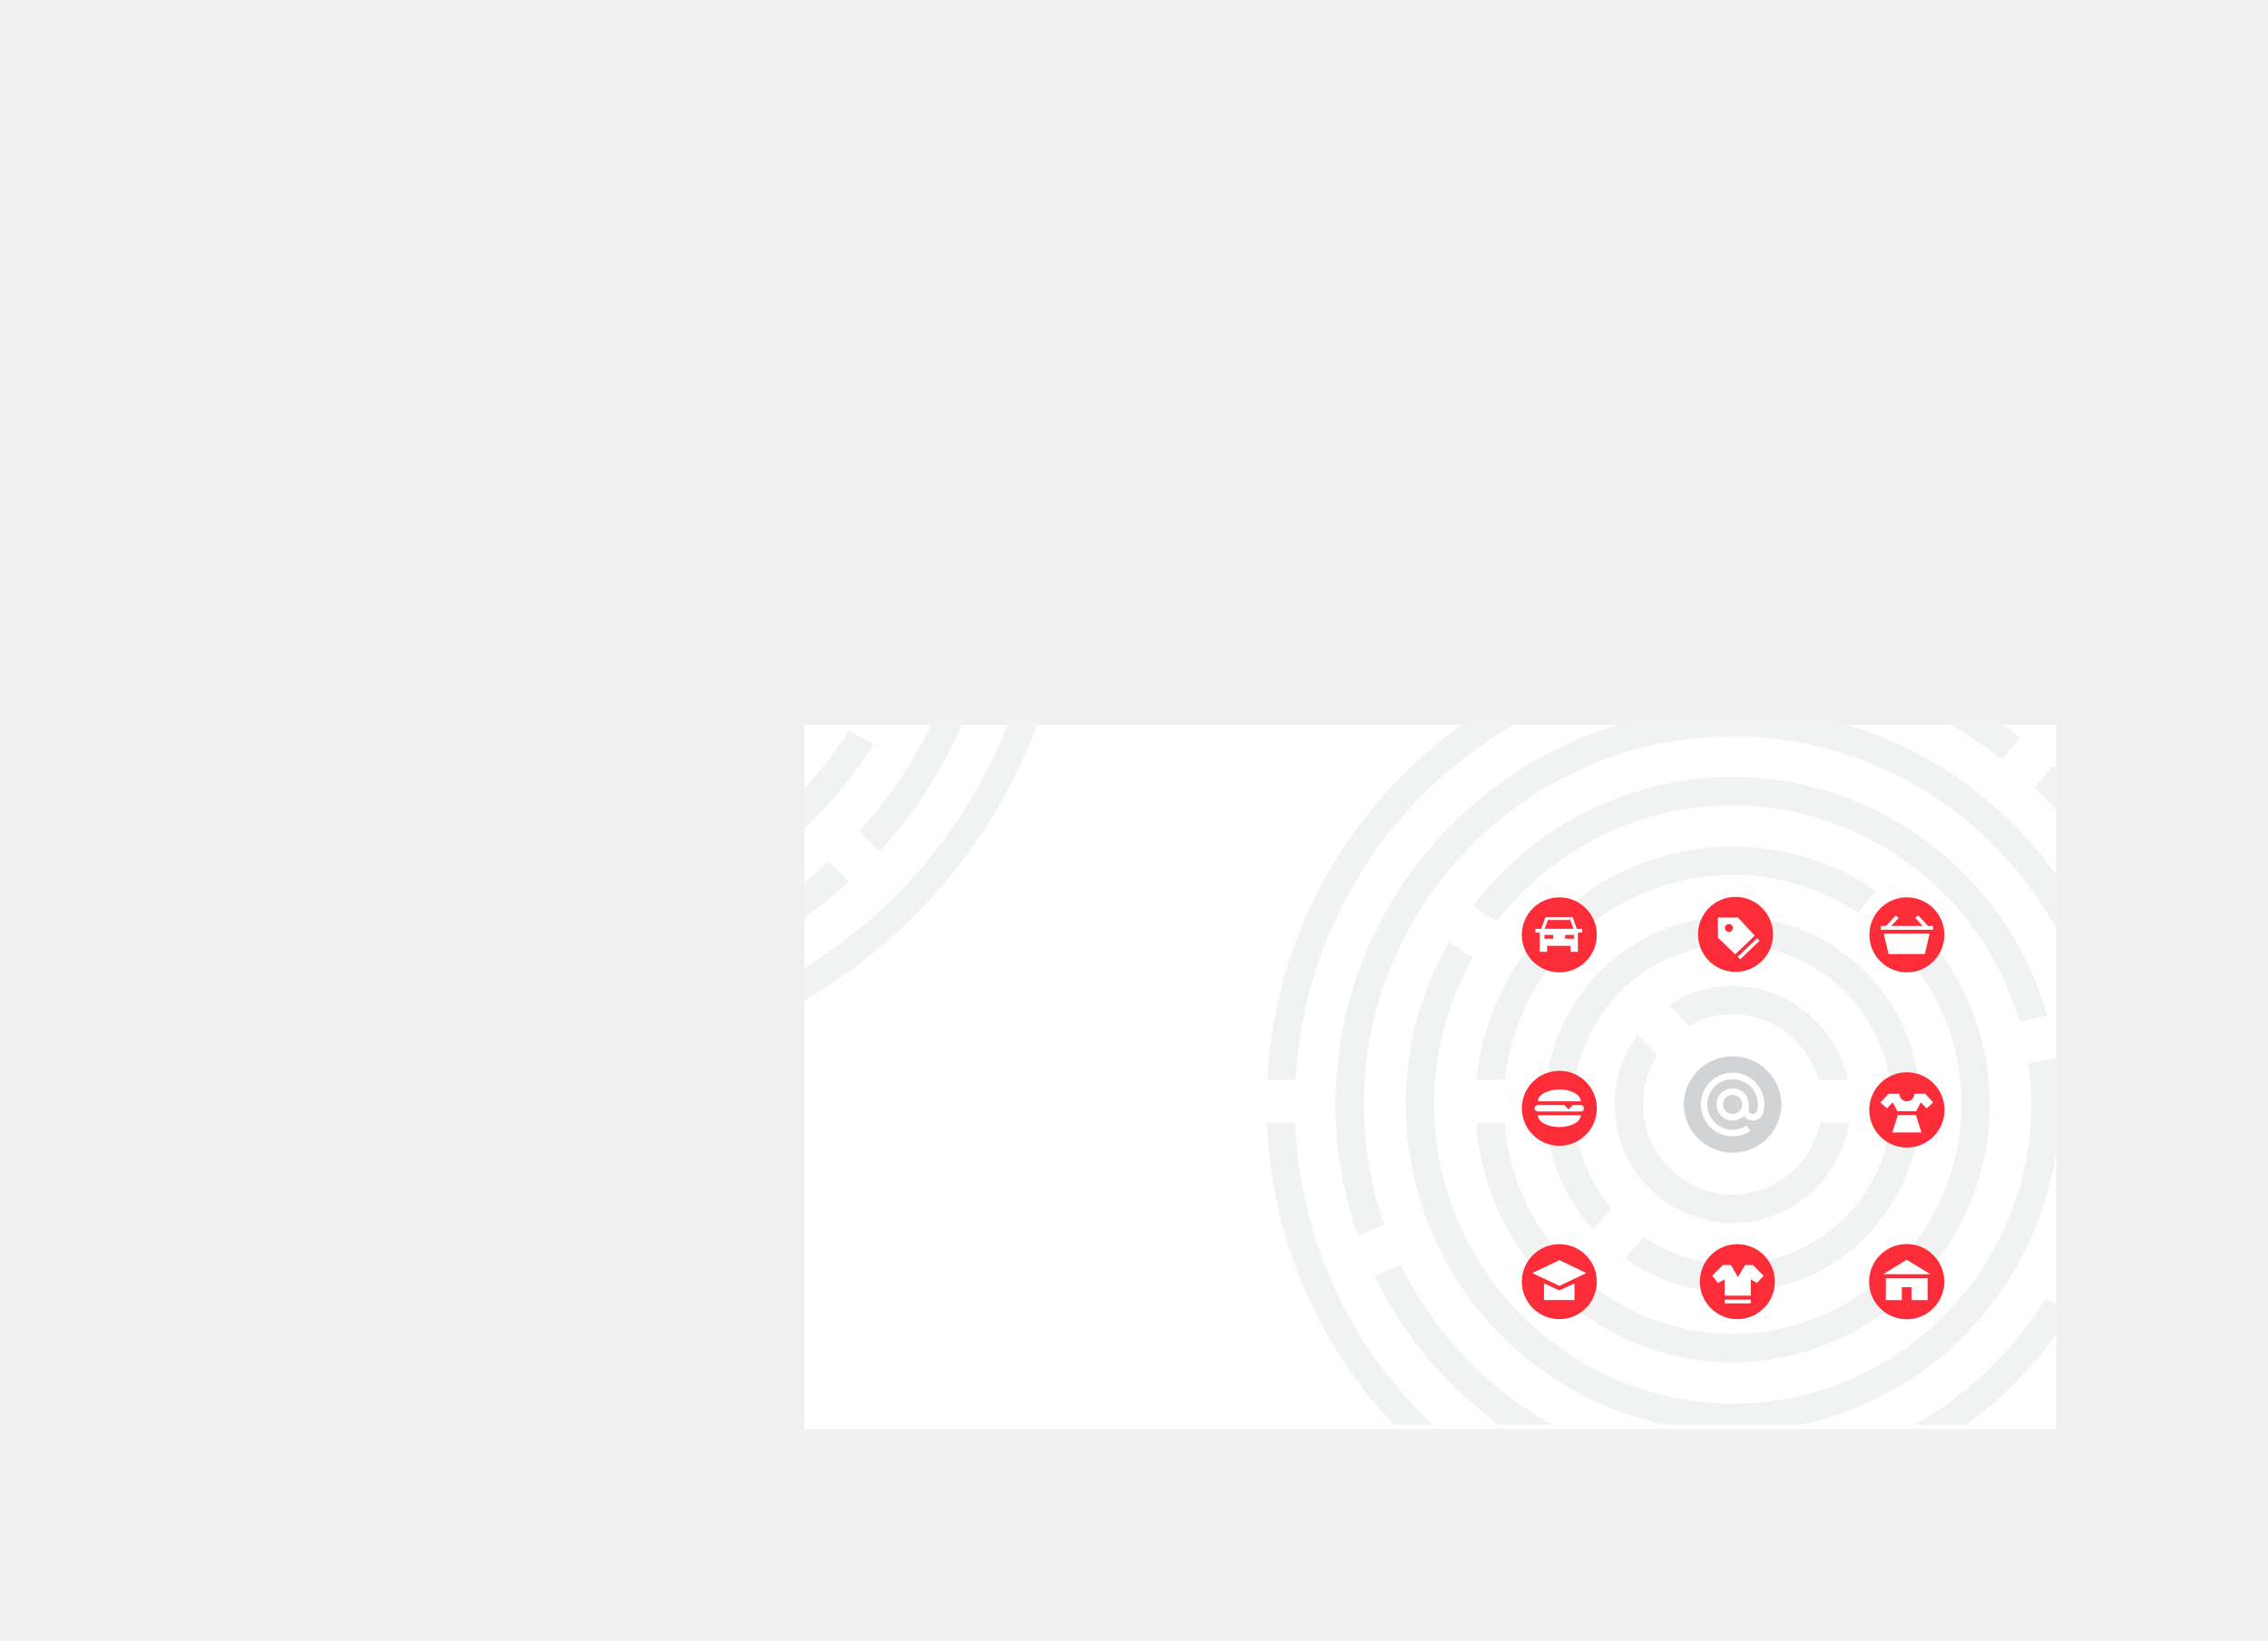
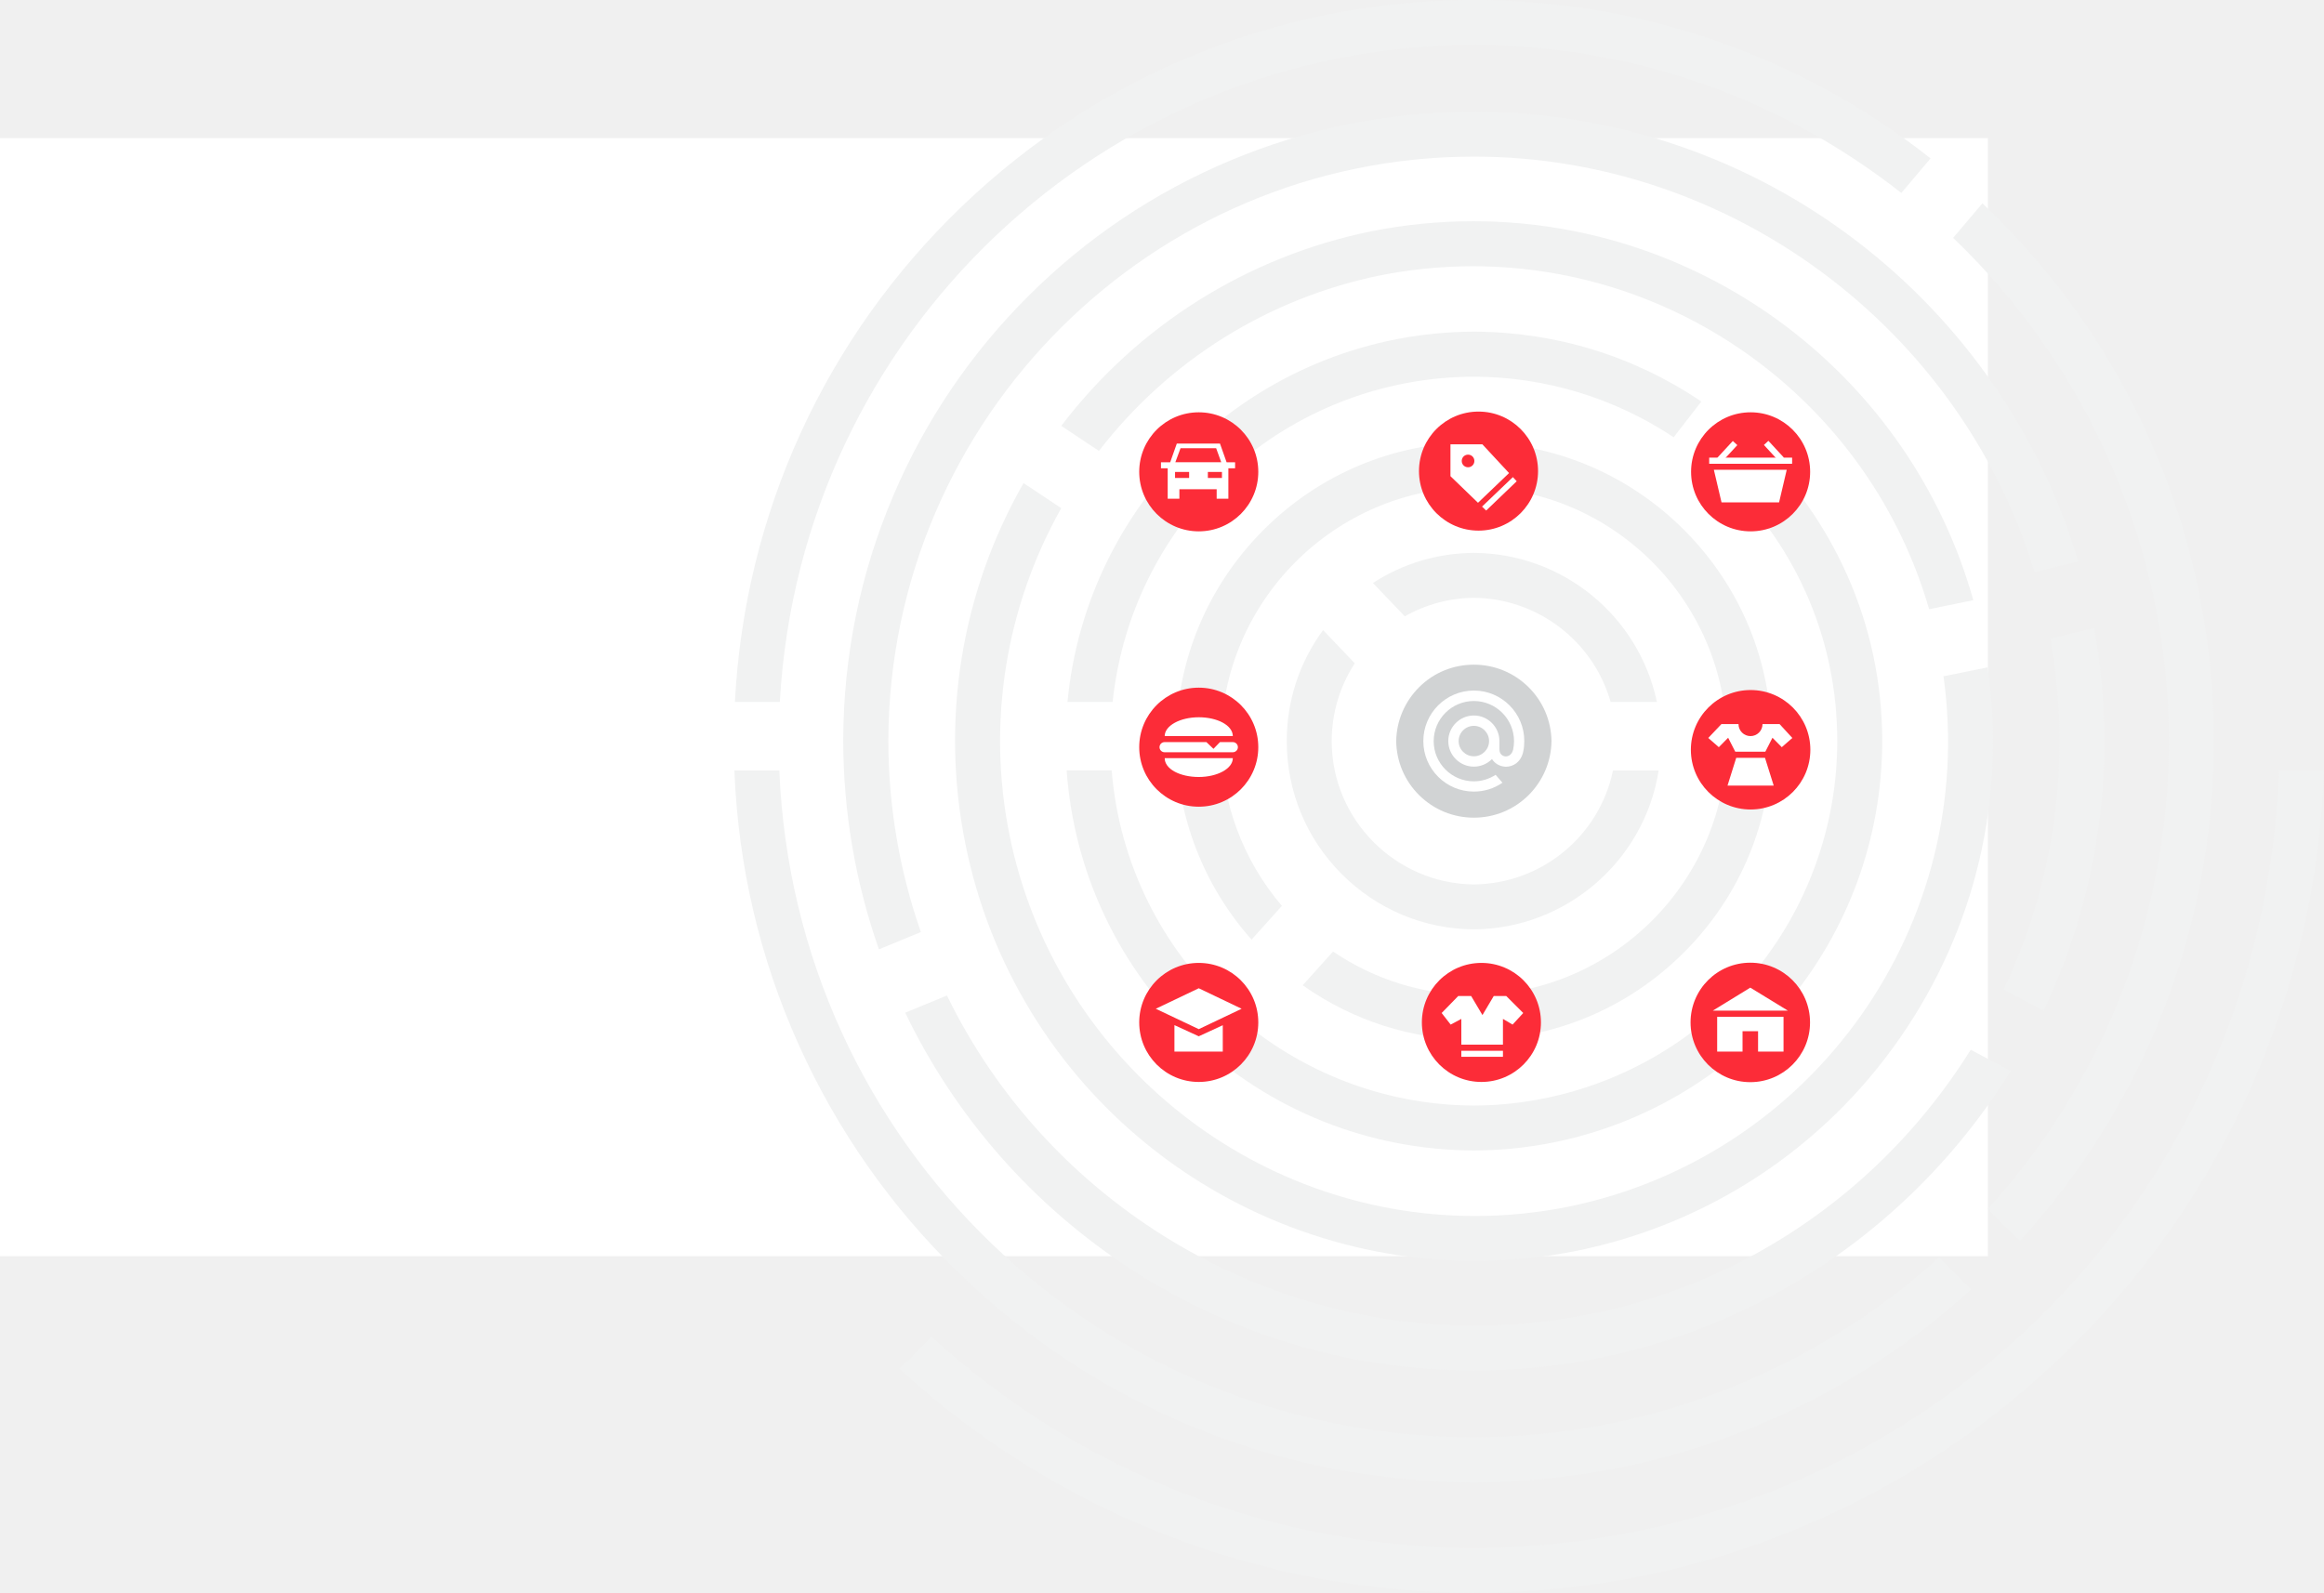
- <svg xmlns="http://www.w3.org/2000/svg" xmlns:xlink="http://www.w3.org/1999/xlink" width="3478.2" height="2516.7">
-   <style>.st0{fill:#fff}.st1,.st3{clip-path:url(#SVGID_2_);fill:#f1f2f2}.st3{fill:#fff}.st5{fill:#fc2c38}.st6{fill-rule:evenodd;clip-rule:evenodd;fill:#fff}</style>
-   <path class="st0" d="M3153.582 2191.513h-1920v-1080h1920z" />
-   <defs>
-     <path id="SVGID_1_" transform="rotate(-180 2193.59 1645.507)" d="M1233.6 1105.5h1920v1080h-1920z" />
-   </defs>
-   <clipPath id="SVGID_2_">
-     <use xlink:href="#SVGID_1_" overflow="visible" />
-   </clipPath>
-   <path class="st1" d="M2657.1 2089.5c-101.4-.3-197.7-38.9-271.1-108.7-71.9-68.3-115.2-159.9-122.2-258.5h43.5c14.5 181.3 167.3 323.1 349.8 323.8 81.1-.3 159.9-28.8 222.5-80.4l30.9 30.9c-70.8 59.6-160.6 92.6-253.4 92.9z" />
-   <path class="st1" d="M2082.5 1895.1c-22.8-64.9-34.4-132.9-34.5-202.2.3-82 16.6-161.5 48.5-236.4 30.8-72.3 74.8-137.2 130.7-192.9 55.9-55.7 121-99.4 193.4-130 74.9-31.6 154.5-47.6 236.6-47.6h1.1c67.8.1 134.4 11.3 197.8 33.2 61.4 21.2 118.8 52 170.6 91.6 51.3 39.2 95.8 85.9 132.4 139 36.1 52.4 63.6 109.8 81.8 170.5l-42.3 10.3c-71.9-236.1-293.4-400.9-540.3-401.3h-1c-310.7 0-564.5 252.8-565.7 563.6 0 63.5 10.6 125.9 31.4 185.5l-40.5 16.7zM3168.8 1933.9c35.5-75.1 53.7-155.4 54-239 0-33.4-3-67-8.9-99.9l42.3-10.3c6.6 36.3 10 73.4 10 110.3-.3 90.8-20.2 178.1-58.9 259.4l-38.5-20.5zM2656.1 2301.9c-117.7-.2-231.8-34-330.1-97.8-94.2-61.2-169.6-146.8-218.1-247.8l40.3-16.6c94.2 193.5 293.1 318.5 507.9 318.9h1c196.4 0 375.5-99.5 479.9-266.5l38.6 20.5c-53.2 86-127.4 158.1-215.1 208.5-91.9 52.9-196.8 80.9-303.4 80.9 0-.1-1-.1-1-.1z" />
-   <path class="st1" d="M2657.1 2409.9c-186.9-.3-363.7-72.2-497.7-202.5-65.2-63.4-117.1-137.4-154.3-220-37.7-83.7-58.6-172.9-62.2-265.1h43.4c15 361 308.7 643.6 670.7 644.2 166.5-.3 325.9-62 449.5-173.8l30.9 30.9c-131.6 119.9-302 186-480.3 186.3z" />
-   <path d="M2657.1 1767.9c-19.9 0-38.6-7.7-52.7-21.6-14.1-13.9-22-32.5-22.3-52.3.3-19.8 8.3-38.4 22.3-52.3 14.1-14 32.8-21.6 52.7-21.6 19.9 0 38.6 7.7 52.7 21.6 14.1 13.9 22 32.5 22.3 52.3-.3 19.8-8.3 38.4-22.3 52.3-14.1 13.9-32.8 21.6-52.7 21.6z" clip-path="url(#SVGID_2_)" fill="#d1d3d4" />
-   <path class="st1" d="M2657.1 1982.6c-59.7-.3-116.8-18.5-165.3-52.8l29.3-32.6c40.3 27.3 87.2 41.8 136 42.1 134.7-.7 244.2-110.7 244.2-245.3 0-134.6-109.5-244.6-244.1-245.3-134.7.7-244.2 110.7-244.2 245.3 0 58.4 20.8 114.7 58.7 159.1l-29.3 32.6c-47-52.9-72.9-120.7-72.9-191.7 0-76.9 29.9-149.3 84.2-203.8 54.3-54.5 126.5-84.6 203.4-84.9 76.8.3 149.1 30.5 203.3 84.9 54.3 54.5 84.2 126.8 84.2 203.8 0 76.9-29.9 149.3-84.2 203.7-54.2 54.4-126.4 84.6-203.3 84.9zM1943.4 1656.1c9.5-182.1 87.2-351.9 219.2-478.6 133.6-128.3 309.3-199.1 494.5-199.4 82.3.1 163.1 14.1 239.9 41.6 72.7 26 140.4 63.5 201.2 111.4l-28.2 33.4c-119-93.3-261.7-142.7-412.9-143-357 .6-650.5 279-670.3 634.7h-43.4zM3153.5 2145.9c112.8-124.1 174.9-284.4 174.9-451.9 0-182.7-75.9-359.6-208.4-486.2l28.3-33.4c69.2 65.6 123.8 142.8 162.3 229.6 40.6 91.5 61.2 189.1 61.2 290 0 179.4-66.5 350.6-187.4 482.9l-30.9-31z" />
-   <path class="st1" d="M2926.6 1918.9c52.6-63.1 81.5-142.9 81.5-225 0-95.8-37.8-185.1-106.4-252l26.8-34.6c37.7 35.9 67.6 78.1 88.8 125.5 22.7 50.8 34.2 105 34.2 161.1 0 93.9-33.3 184.5-94 255.9l-30.9-30.9zM2264.6 1656.1c9.2-96.4 53.3-185.7 124.6-252 73-67.8 168.2-105.4 267.9-105.7 78.8.2 154.7 23.5 219.7 67.5l-26.7 34.5c-57.4-38.1-124-58.3-193-58.5-180.6.6-329.8 135.4-348.9 314.2h-43.6z" />
-   <path class="st1" d="M2657.7 2196.1c-114.2 0-226.3-39.8-315.7-112.1-44.5-36-82.1-78.8-111.9-127.3-30.8-50.2-52.5-105.2-64.2-163.5-24.1-119.4-4.2-242.9 56.2-348.5l36.4 24.2c-54 95.9-71.8 207.9-50 315.7 43.1 213.3 232.2 368.1 449.7 368.1 30 0 60.2-3 89.8-8.9 237.5-48.6 395.9-273.2 362.6-512.5l42.6-8.6c18.2 126-11.7 252.8-84.5 357.8-74 106.7-184.9 179.8-312.1 205.8-32.6 6.5-65.9 9.8-98.9 9.8.1 0 .1 0 0 0zM3096.8 1566.5c-56.4-195.3-237-331.3-440.7-331.3-30 0-60.2 3-89.8 8.9-107.9 22.1-204 82.2-271.3 169.5l-36.4-24.2c73.7-96.8 179.7-163.5 299.1-187.9 32.6-6.5 65.8-9.8 98.8-9.8 224.5 0 422.3 150.3 483 366.1l-42.7 8.7z" />
-   <path class="st1" d="M2657.1 1875.8c-48.3-.3-93.7-19.4-127.8-53.6-34.1-34.3-52.9-79.8-52.9-128.2 0-39 12.1-76 35.1-107.3l30.6 32.1c-14.6 22.4-22.3 48.4-22.3 75.2 0 75.6 61.6 137.7 137.3 138.4 65.4-.6 121.2-46.7 134.4-110.1h44.1c-13.7 87.3-89.4 152.9-178.5 153.5zM2789.2 1656.1c-16.7-58.8-70.5-100-132-100.6-23.5.2-46.5 6.4-66.8 17.9l-30.8-32.2c29.1-18.9 62.7-28.9 97.6-29.1 85.7.6 159.1 60.8 176.7 144h-44.7zM2657.1 2516.7c-206.2-.3-403-77.1-554.8-216.4l30.9-31c143.7 131.3 329.6 203.7 523.9 204 421.9-.7 762.6-330.1 777.6-751h43.4c-3.6 106.7-27.4 209.8-70.6 306.7-42.5 95.3-102.2 180.7-177.2 253.9-75.1 73.3-162.1 130.8-258.5 170.9-99.7 41.6-205.6 62.7-314.7 62.9z" />
-   <path class="st3" d="M2657.1 1737.8c-24.2 0-43.8-19.7-43.8-43.8 0-24.2 19.7-43.8 43.8-43.8h.2c24.1.1 43.7 19.7 43.7 43.8 0 3.4-.3 6.2-.9 8.9v.1l-.4 1.6c-.9 2.9-2.5 5.2-4.6 6.8-2 1.5-4.4 2.3-6.9 2.3h-.9c-2.8-.2-5.4-1.5-7.3-3.5 2 2.1 4.7 3.2 7.3 3.5h.9c4.3 0 9.9-2.7 11.8-10.2.7-3.2 1.1-6.4 1.1-9.5 0-24.1-19.6-43.8-43.8-43.8s-43.8 19.6-43.8 43.8 19.5 43.7 43.6 43.8c7-.1 13.8-1.7 20-4.9l.1.1c-6.2 3.1-13 4.8-20.1 4.8zm0-24.1c-10.9 0-19.7-8.8-19.7-19.7 0-10.9 8.8-19.7 19.7-19.7s19.7 8.8 19.7 19.7v8c0 2.3.5 4.3 1.4 6l-2.8-4.4-4.4 4.4c-3.6 3.6-8.6 5.7-13.9 5.7zm0-39.4c-10.8 0-19.6 8.8-19.6 19.6s8.8 19.6 19.6 19.6 19.6-8.8 19.6-19.6c.1-10.8-8.8-19.6-19.6-19.6z" />
-   <path class="st3" d="M2657.3 1645.1h-.2c-26.9 0-48.8 21.9-48.8 48.8s21.9 48.8 48.8 48.8c9.9 0 19.4-2.9 27.5-8.5l.1-.1-6.6-7.6-.1.1c-6.3 4-13.5 6.2-20.9 6.2-21.4 0-38.8-17.4-38.8-38.8s17.4-38.8 38.8-38.8 38.8 17.4 38.8 38.8c0 2.8-.3 5.6-.9 8.3-1.2 4.7-4.4 6.4-6.9 6.4h-.5c-2.7-.2-5.8-2.1-5.8-6.8v-8c0-13.6-11.1-24.7-24.7-24.7s-24.7 11.1-24.7 24.7 11.1 24.7 24.7 24.7c6.6 0 12.8-2.6 17.5-7.3 2.7 4.2 7.2 6.9 12.2 7.3.4 0 .9.1 1.3.1 3.6 0 7.1-1.2 9.9-3.3 2.9-2.2 5.1-5.4 6.3-9.3.2-.6.5-2.1.5-2.1v-.1c.7-3.1 1-6.2 1-10 .1-26.8-21.7-48.7-48.5-48.8zm-.2 63.5c-8.1 0-14.7-6.6-14.7-14.7s6.6-14.7 14.7-14.7 14.7 6.6 14.7 14.7-6.6 14.7-14.7 14.7z" />
-   <path class="st1" d="M821.6 1218.3c-101.4-.3-197.7-38.9-271.1-108.7-71.9-68.3-115.2-159.9-122.2-258.5h43.5c14.5 181.3 167.3 323.1 349.8 323.8 81.1-.3 159.9-28.8 222.5-80.4l30.9 30.9c-70.8 59.6-160.6 92.6-253.4 92.9z" />
-   <path class="st1" d="M246.9 1023.9C224.1 959 212.5 891 212.4 821.7c.3-82 16.6-161.5 48.5-236.4 30.8-72.3 74.8-137.2 130.7-192.9 55.9-55.7 121-99.4 193.4-130 74.9-31.6 154.5-47.6 236.6-47.6h1.1c67.8.1 134.4 11.3 197.8 33.2 61.4 21.2 118.8 52 170.6 91.6 51.3 39.2 95.8 85.9 132.4 139 36.1 52.4 63.6 109.8 81.8 170.5l-42.3 10.3c-71.9-236.1-293.4-400.9-540.3-401.3h-1C511 258.1 257.2 510.9 256 821.7c0 63.5 10.6 125.9 31.4 185.5l-40.5 16.7zM1333.2 1062.7c35.5-75.1 53.7-155.4 54-239 0-33.4-3-67-8.9-99.9l42.3-10.3c6.6 36.3 10 73.4 10 110.3-.3 90.8-20.2 178.1-58.9 259.4l-38.5-20.5zM820.5 1430.7c-117.7-.2-231.8-34-330.1-97.8-94.2-61.2-169.6-146.8-218.1-247.8l40.3-16.6c94.2 193.5 293.1 318.5 507.9 318.9h1c196.4 0 375.5-99.5 479.9-266.5l38.6 20.5c-53.2 86-127.4 158.1-215.1 208.5-91.9 52.9-196.8 80.9-303.4 80.9.1-.1-1-.1-1-.1z" />
-   <path class="st1" d="M821.6 1538.7c-186.9-.3-363.7-72.2-497.7-202.5-65.2-63.4-117.1-137.4-154.3-220-37.7-83.7-58.6-172.9-62.2-265.1h43.4c15 361 308.7 643.6 670.7 644.2 166.5-.3 325.9-62 449.5-173.8l30.9 30.9c-131.6 119.9-302 186-480.3 186.3z" />
-   <path d="M821.6 896.7c-19.9 0-38.6-7.7-52.7-21.6-14.1-13.9-22-32.5-22.3-52.3.3-19.8 8.3-38.4 22.3-52.3 14.1-14 32.8-21.6 52.7-21.6 19.9 0 38.6 7.7 52.7 21.6 14.1 13.9 22 32.5 22.3 52.3-.3 19.8-8.3 38.4-22.3 52.3-14.2 13.9-32.9 21.6-52.7 21.6z" clip-path="url(#SVGID_2_)" fill="#fc2c38" />
-   <path class="st1" d="M821.6 1111.4c-59.7-.3-116.8-18.5-165.3-52.8l29.3-32.6c40.3 27.3 87.2 41.8 136 42.1 134.7-.7 244.2-110.7 244.2-245.3 0-134.6-109.5-244.6-244.1-245.3-134.7.7-244.2 110.7-244.2 245.3 0 58.4 20.8 114.7 58.7 159.1l-29.3 32.6c-47-52.9-72.9-120.7-72.9-191.7 0-76.9 29.9-149.3 84.2-203.8 54.3-54.5 126.5-84.6 203.4-84.9 76.8.3 149.1 30.5 203.3 84.9 54.3 54.5 84.2 126.8 84.2 203.8 0 76.9-29.9 149.3-84.2 203.7-54.3 54.5-126.5 84.6-203.3 84.9zM107.8 784.9c9.5-182.2 87.2-352 219.2-478.7 133.6-128.3 309.3-199.1 494.5-199.4 82.3.1 163.1 14.1 239.9 41.6 72.7 26 140.4 63.5 201.2 111.4l-28.2 33.4c-119-93.3-261.7-142.7-412.9-143-357 .6-650.5 279-670.3 634.7h-43.4zM1318 1274.7c112.8-124.1 174.9-284.4 174.9-451.9 0-182.7-75.9-359.6-208.4-486.2l28.3-33.4c69.2 65.6 123.8 142.8 162.3 229.6 40.6 91.5 61.2 189.1 61.2 290 0 179.4-66.5 350.6-187.4 482.9l-30.9-31z" />
-   <path class="st1" d="M1091 1047.7c52.6-63.1 81.5-142.9 81.5-225 0-95.8-37.8-185.1-106.4-252l26.8-34.6c37.7 35.9 67.6 78.1 88.8 125.5 22.7 50.8 34.2 105 34.2 161.1 0 93.9-33.3 184.5-94 255.9l-30.9-30.9zM429 784.9c9.2-96.4 53.3-185.7 124.6-252 73-67.8 168.2-105.4 267.9-105.7 78.8.2 154.7 23.5 219.7 67.5l-26.7 34.5c-57.4-38.1-124-58.3-193-58.5-180.5.6-329.7 135.3-348.8 314.2H429z" />
-   <path class="st1" d="M822.2 1324.9c-114.2 0-226.3-39.8-315.7-112.1-44.5-36-82.1-78.8-111.9-127.3-30.8-50.2-52.5-105.2-64.2-163.5-24.1-119.4-4.2-242.9 56.2-348.5l36.4 24.2c-54 95.9-71.8 207.9-50 315.7 43.1 213.3 232.2 368.1 449.7 368.1 30 0 60.2-3 89.8-8.9 237.5-48.6 395.9-273.2 362.6-512.5l42.6-8.6c18.2 126-11.7 252.8-84.5 357.8-74 106.7-184.9 179.8-312.1 205.8-32.7 6.5-65.9 9.8-98.9 9.8zM1261.2 695.3C1204.8 500 1024.2 364 820.5 364c-30 0-60.2 3-89.8 8.9-107.9 22.1-204 82.2-271.3 169.5L423 518.2c73.7-96.8 179.7-163.5 299.1-187.9 32.6-6.5 65.8-9.8 98.8-9.8 224.5 0 422.3 150.3 483 366.1l-42.7 8.7z" />
-   <path class="st1" d="M821.6 1004.6c-48.3-.3-93.7-19.4-127.8-53.6-34.1-34.3-52.9-79.8-52.9-128.2 0-39 12.1-76 35.1-107.3l30.6 32.1C692 770 684.3 796 684.3 822.8c0 75.6 61.6 137.7 137.3 138.4 65.4-.6 121.2-46.7 134.4-110.1h44.1c-13.7 87.3-89.5 153-178.5 153.5zM953.6 784.9c-16.7-58.8-70.5-100-132-100.6-23.5.2-46.5 6.4-66.8 17.9L724 670c29.1-18.9 62.7-28.9 97.6-29.1 85.7.6 159.1 60.8 176.7 144h-44.7zM219.8 1382.5C78 1229.8 0 1031.3 0 822.7c0-207 77.1-404.5 217.1-556.8l31 31C116 441.1 43.4 627.6 43.4 822.7c0 196.6 73.6 384.1 207.3 528.7l-30.9 31.1zM1598.7 784.9C1578.8 369.3 1238.3 44 821.6 43.4 625.8 43.7 438.9 117 294.8 250l-31-31C416 78.1 613.9.3 821.6 0c213.8.3 416.3 82.2 570.1 230.7 74.8 72.2 134.6 156.6 177.6 250.9 43.7 95.7 68.2 197.7 73 303.3h-43.6zM821.6 1645.5c-206.2-.3-403-77.1-554.8-216.4l30.9-31c143.7 131.3 329.6 203.7 523.9 204 421.9-.7 762.6-330.1 777.6-751h43.4c-3.6 106.7-27.4 209.8-70.6 306.7-42.5 95.3-102.2 180.7-177.2 253.9-75.1 73.3-162.1 130.8-258.5 170.9-99.8 41.6-205.7 62.7-314.7 62.9z" />
-   <path class="st3" d="M821.6 866.6c-24.2 0-43.8-19.7-43.8-43.8 0-24.2 19.7-43.8 43.8-43.8h.2c24.1.1 43.7 19.7 43.7 43.8 0 3.4-.3 6.2-.9 8.9v.1l-.4 1.6c-.9 2.9-2.5 5.2-4.6 6.8-2 1.5-4.4 2.3-6.9 2.3h-.9c-2.8-.2-5.4-1.5-7.3-3.5 2 2.1 4.7 3.2 7.3 3.5h.9c4.3 0 9.9-2.7 11.8-10.2.7-3.2 1.1-6.4 1.1-9.5 0-24.1-19.6-43.8-43.8-43.8S778 798.6 778 822.8c-.2 24.1 19.4 43.7 43.6 43.8 7-.1 13.8-1.7 20-4.9l.1.1c-6.3 3.1-13.1 4.8-20.1 4.8zm0-24.1c-10.9 0-19.7-8.8-19.7-19.7 0-10.9 8.8-19.7 19.7-19.7s19.7 8.8 19.7 19.7v8c0 2.3.5 4.3 1.4 6l-2.8-4.4-4.4 4.4c-3.7 3.6-8.7 5.7-13.9 5.7zm0-39.4c-10.8 0-19.6 8.8-19.6 19.6s8.8 19.6 19.6 19.6 19.6-8.8 19.6-19.6-8.8-19.6-19.6-19.6z" />
-   <path class="st3" d="M821.7 773.9h-.2c-26.9 0-48.8 21.9-48.8 48.8s21.9 48.8 48.8 48.8c9.9 0 19.4-2.9 27.5-8.5l.1-.1-6.6-7.6-.1.1c-6.3 4-13.5 6.2-20.9 6.2-21.4 0-38.8-17.4-38.8-38.8s17.4-38.8 38.8-38.8 38.8 17.4 38.8 38.8c0 2.8-.3 5.6-.9 8.3-1.2 4.7-4.4 6.4-6.9 6.4h-.5c-2.7-.2-5.8-2.1-5.8-6.8v-8c0-13.6-11.1-24.7-24.7-24.7s-24.7 11.1-24.7 24.7 11.1 24.7 24.7 24.7c6.6 0 12.8-2.6 17.5-7.3 2.7 4.2 7.2 6.9 12.2 7.3.4 0 .9.1 1.3.1 3.6 0 7.1-1.2 9.9-3.3 2.9-2.2 5.1-5.4 6.3-9.3.2-.6.5-2.1.5-2.1v-.1c.7-3.1 1-6.2 1-10 .2-26.8-21.6-48.7-48.5-48.8zm-.1 63.5c-8.1 0-14.7-6.6-14.7-14.7s6.6-14.7 14.7-14.7 14.7 6.6 14.7 14.7c-.1 8.2-6.6 14.7-14.7 14.7z" />
+ <svg xmlns="http://www.w3.org/2000/svg" width="2244.6" height="1538.7">
+   <style>.st0{fill:#fff}.st1{fill:#f1f2f2}.st4{fill:#fc2c38}.st5{fill-rule:evenodd;clip-rule:evenodd;fill:#fff}</style>
+   <path class="st0" d="M0 133.5h1920v1080H0" />
+   <path class="st1" d="M1423.5 1111.4c-101.4-.3-197.7-38.9-271.1-108.7-71.9-68.3-115.2-159.9-122.2-258.5h43.5c14.5 181.3 167.3 323.1 349.8 323.8 81.1-.3 159.9-28.8 222.5-80.4l30.9 30.9c-70.8 59.7-160.6 92.7-253.4 92.9z" />
+   <path class="st1" d="M848.9 917.1c-22.8-64.9-34.4-132.9-34.5-202.2.3-82 16.6-161.5 48.5-236.4 30.8-72.3 74.8-137.2 130.7-192.9 55.9-55.7 121-99.4 193.4-130 74.9-31.6 154.5-47.6 236.6-47.6h1.1c67.8.1 134.4 11.3 197.8 33.2 61.4 21.2 118.8 52 170.6 91.6 51.3 39.2 95.8 85.9 132.4 139 36.1 52.4 63.6 109.8 81.8 170.5l-42.3 10.3c-71.9-236.1-293.4-400.9-540.3-401.3h-1c-310.7 0-564.5 252.8-565.7 563.6 0 63.5 10.6 125.9 31.4 185.5l-40.5 16.7zM1935.2 955.9c35.5-75.1 53.7-155.4 54-239 0-33.4-3-67-8.9-99.9l42.3-10.3c6.6 36.3 10 73.4 10 110.3-.3 90.8-20.2 178.1-58.9 259.4l-38.5-20.5zM1422.5 1323.9c-117.7-.2-231.8-34-330.1-97.8-94.2-61.2-169.6-146.8-218.1-247.8l40.3-16.6c94.2 193.5 293.1 318.5 507.9 318.9h1c196.4 0 375.5-99.5 479.9-266.5l38.6 20.5c-53.2 86-127.4 158.1-215.1 208.5-91.9 52.9-196.8 80.9-303.4 80.9.1-.1-1-.1-1-.1z" />
+   <path class="st1" d="M1423.5 1431.9c-186.9-.3-363.7-72.2-497.7-202.5-65.2-63.4-117.1-137.4-154.3-220-37.7-83.7-58.6-172.9-62.2-265.1h43.4c15 361 308.7 643.6 670.7 644.2 166.5-.3 325.9-62 449.5-173.8l30.9 30.9c-131.6 119.9-302 186-480.3 186.3z" />
+   <path d="M1423.5 789.9c-19.9 0-38.6-7.7-52.7-21.6-14.1-13.9-22-32.5-22.3-52.3.3-19.8 8.3-38.4 22.3-52.3 14.1-14 32.8-21.6 52.7-21.6 19.9 0 38.6 7.7 52.7 21.6 14.1 13.9 22 32.5 22.3 52.3-.3 19.8-8.3 38.4-22.3 52.3-14.1 13.9-32.8 21.6-52.7 21.6z" fill="#d1d3d4" />
+   <path class="st1" d="M1423.5 1004.6c-59.7-.3-116.8-18.5-165.3-52.8l29.3-32.6c40.3 27.3 87.2 41.8 136 42.1 134.7-.7 244.2-110.7 244.2-245.3 0-134.6-109.5-244.6-244.1-245.3-134.7.7-244.2 110.7-244.2 245.3 0 58.4 20.8 114.7 58.7 159.1l-29.3 32.6c-47-52.9-72.9-120.7-72.9-191.7 0-76.9 29.9-149.3 84.2-203.8 54.3-54.5 126.5-84.6 203.4-84.9 76.8.3 149.1 30.5 203.3 84.9C1681.1 566.7 1711 639 1711 716c0 76.9-29.9 149.3-84.2 203.7-54.2 54.4-126.4 84.6-203.3 84.9zM709.8 678.1c9.5-182.2 87.2-352 219.2-478.7C1062.6 71.1 1238.2.3 1423.5 0c82.3.1 163.1 14.1 239.9 41.6 72.7 26 140.4 63.5 201.2 111.4l-28.2 33.4c-119-93.3-261.7-142.7-412.9-143-357 .6-650.5 279-670.3 634.7h-43.4zM1919.9 1167.9c112.8-124.1 174.9-284.4 174.9-451.9 0-182.7-75.9-359.6-208.4-486.2l28.3-33.4C1983.9 262 2038.5 339.2 2077 426c40.6 91.5 61.2 189.1 61.2 290 0 179.4-66.5 350.6-187.4 482.9l-30.9-31z" />
+   <path class="st1" d="M1693 940.9c52.6-63.1 81.5-142.9 81.5-225 0-95.8-37.8-185.1-106.4-252l26.8-34.6c37.7 35.9 67.6 78.1 88.8 125.5 22.7 50.8 34.2 105 34.2 161.1 0 93.9-33.3 184.5-94 255.9l-30.9-30.9zM1031 678.1c9.2-96.4 53.3-185.7 124.6-252 73-67.8 168.2-105.4 267.9-105.7 78.8.2 154.7 23.5 219.7 67.5l-26.7 34.5c-57.4-38.1-124-58.3-193-58.5-180.6.6-329.8 135.4-348.9 314.2H1031z" />
+   <path class="st1" d="M1424.2 1218.1c-114.2 0-226.3-39.8-315.7-112.1-44.5-36-82.1-78.8-111.9-127.3-30.8-50.2-52.5-105.2-64.2-163.5-24.1-119.4-4.2-242.9 56.2-348.5l36.4 24.2c-54 95.9-71.8 207.9-50 315.7 43.1 213.3 232.2 368.1 449.7 368.1 30 0 60.2-3 89.8-8.9 237.5-48.6 395.9-273.2 362.6-512.5l42.6-8.6c18.2 126-11.7 252.8-84.5 357.8-74 106.7-184.9 179.8-312.1 205.8-32.7 6.5-66 9.8-98.9 9.8zM1863.2 588.5c-56.4-195.3-237-331.3-440.7-331.3-30 0-60.2 3-89.8 8.9-107.9 22.1-204 82.2-271.3 169.5l-36.4-24.2c73.7-96.8 179.7-163.5 299.1-187.9 32.6-6.5 65.8-9.8 98.8-9.8 224.5 0 422.3 150.3 483 366.1l-42.7 8.7z" />
+   <path class="st1" d="M1423.5 897.8c-48.3-.3-93.7-19.4-127.8-53.6-34.1-34.3-52.9-79.8-52.9-128.2 0-39 12.1-76 35.1-107.3l30.6 32.1c-14.6 22.4-22.3 48.4-22.3 75.2 0 75.6 61.6 137.7 137.3 138.4 65.4-.6 121.2-46.7 134.4-110.1h44.1c-13.7 87.3-89.4 152.9-178.5 153.5zM1555.6 678.1c-16.7-58.8-70.5-100-132-100.6-23.5.2-46.5 6.4-66.8 17.9l-30.8-32.2c29.1-18.9 62.7-28.9 97.6-29.1 85.7.6 159.1 60.8 176.7 144h-44.7zM1423.5 1538.7c-206.2-.3-403-77.1-554.8-216.4l30.9-31c143.7 131.3 329.6 203.7 523.9 204 421.9-.7 762.6-330.1 777.6-751h43.4c-3.6 106.7-27.4 209.8-70.6 306.7-42.5 95.3-102.2 180.7-177.2 253.9-75.1 73.3-162.1 130.8-258.5 170.9-99.7 41.6-205.6 62.7-314.7 62.9z" />
+   <path class="st0" d="M1423.5 759.8c-24.2 0-43.8-19.7-43.8-43.8 0-24.2 19.7-43.8 43.8-43.8h.2c24.1.1 43.7 19.7 43.7 43.8 0 3.4-.3 6.2-.9 8.9v.1l-.4 1.6c-.9 2.9-2.5 5.2-4.6 6.8-2 1.5-4.4 2.3-6.9 2.3h-.9c-2.8-.2-5.4-1.5-7.3-3.5 2 2.1 4.7 3.2 7.3 3.5h.9c4.3 0 9.9-2.7 11.8-10.2.7-3.2 1.1-6.4 1.1-9.5 0-24.1-19.6-43.8-43.8-43.8s-43.8 19.6-43.8 43.8 19.5 43.7 43.6 43.8c7-.1 13.8-1.7 20-4.9l.1.1c-6.2 3.1-13 4.8-20.1 4.8zm0-24.1c-10.9 0-19.7-8.8-19.7-19.7 0-10.9 8.8-19.7 19.7-19.7s19.7 8.8 19.7 19.7v8c0 2.3.5 4.3 1.4 6l-2.8-4.4-4.4 4.4c-3.6 3.6-8.6 5.7-13.9 5.7zm0-39.4c-10.8 0-19.6 8.8-19.6 19.6s8.8 19.6 19.6 19.6 19.6-8.8 19.6-19.6c.1-10.8-8.7-19.6-19.6-19.6z" />
+   <path class="st0" d="M1423.7 667.1h-.2c-26.9 0-48.8 21.9-48.8 48.8s21.9 48.8 48.8 48.8c9.9 0 19.4-2.9 27.5-8.5l.1-.1-6.6-7.6-.1.1c-6.3 4-13.5 6.2-20.9 6.2-21.4 0-38.8-17.4-38.8-38.8s17.4-38.8 38.8-38.8 38.8 17.4 38.8 38.8c0 2.8-.3 5.6-.9 8.3-1.2 4.7-4.4 6.4-6.9 6.4h-.5c-2.7-.2-5.8-2.1-5.8-6.8v-8c0-13.6-11.1-24.7-24.7-24.7s-24.7 11.1-24.7 24.7 11.1 24.7 24.7 24.7c6.6 0 12.8-2.6 17.5-7.3 2.7 4.2 7.2 6.9 12.2 7.3.4 0 .9.1 1.3.1 3.6 0 7.1-1.2 9.9-3.3 2.9-2.2 5.1-5.4 6.3-9.3.2-.6.5-2.1.5-2.1v-.1c.7-3.1 1-6.2 1-10 .1-26.8-21.7-48.7-48.5-48.8zm-.2 63.5c-8.1 0-14.7-6.6-14.7-14.7s6.6-14.7 14.7-14.7 14.7 6.6 14.7 14.7-6.6 14.7-14.7 14.7z" />
+   <path fill="none" d="M0 127.5h1920v1080H0" />
+   <circle class="st4" cx="1428" cy="455.1" r="57.5" />
+   <path class="st5" d="M1461.2 460.9l-29.8 28.5 4 3.8 29.5-28.3zM1431.7 429.2h-30.8V460l26.6 25.7 30-28.7-25.8-27.8zm-13.8 22.2c-3.4 0-6.1-2.7-6.1-6.1 0-3.4 2.7-6.1 6.1-6.1 3.4 0 6.1 2.7 6.1 6.1 0 3.4-2.7 6.1-6.1 6.1z" />
+   <circle class="st4" cx="1690.8" cy="724.3" r="57.7" />
+   <path class="st0" d="M1718.8 699.5h-16.5c0 6.4-5.2 11.6-11.6 11.6-6.4 0-11.6-5.2-11.6-11.6h-16.5l-12.7 13.4 10.2 8.9 9-9.1 6.9 13.5h29l6.9-13.5 9 9.1 10.2-8.9-12.3-13.4zM1676.9 732.1l-8.4 26.8H1713.1l-8.4-26.8z" />
+   <circle class="st4" cx="1690.8" cy="455.8" r="57.5" />
+   <path class="st5" d="M1650.795 448.004v-5.9h80.1v5.9zM1725.7 453.8l-7.4 31.5h-55.6l-7.4-31.5z" />
+   <path class="st5" d="M1658.635 442.234l14.99-16.24 4.336 4.002-14.99 16.24zM1703.652 429.851l4.335-4.002 14.99 16.24-4.335 4.001z" />
  <g>
-     <circle class="st5" cx="2661.6" cy="1433.1" r="57.5" />
-     <path class="st6" d="M2694.8 1438.9l-29.8 28.5 4 3.8 29.5-28.3zM2665.3 1407.2h-30.8v30.8l26.6 25.7 30-28.7-25.8-27.8zm-13.8 22.2c-3.4 0-6.1-2.7-6.1-6.1 0-3.4 2.7-6.1 6.1-6.1 3.4 0 6.1 2.7 6.1 6.1 0 3.4-2.8 6.1-6.1 6.1z" />
+     <circle class="st4" cx="1157.8" cy="987.7" r="57.5" />
+     <path class="st5" d="M1157.8 994.2l41.4-19.7-41.4-19.8-41.5 19.8z" />
+     <path class="st5" d="M1157.8 1001.1l-23.5-10.8v25.6h46.7v-25.5z" />
  </g>
  <g>
-     <circle class="st5" cx="2924.4" cy="1702.3" r="57.7" />
-     <path class="st0" d="M2952.4 1677.5H2936c0 6.4-5.2 11.6-11.6 11.6-6.4 0-11.6-5.2-11.6-11.6h-16.5l-12.7 13.4 10.2 8.9 9-9.1 6.9 13.5h29l6.9-13.5 9 9.1 10.2-8.9-12.4-13.4zM2910.5 1710.1l-8.5 26.8h44.7l-8.4-26.8z" />
+     <circle class="st4" cx="1690.5" cy="987.7" r="57.7" />
+     <path class="st0" d="M1690.5 954.1l-36.2 22.2H1726.8zM1658.5 982.3v33.6h24.5v-19.7h15v19.7h24.6v-33.6h-32.1z" />
  </g>
  <g>
-     <circle class="st5" cx="2924.4" cy="1433.8" r="57.5" />
-     <path class="st6" d="M2884.384 1425.996v-5.9h80.1v5.9zM2959.3 1431.8l-7.4 31.5h-55.6l-7.4-31.5z" />
-     <path class="st6" d="M2892.26 1420.298l14.99-16.239 4.335 4.002-14.99 16.24zM2937.26 1407.77l4.336-4.002 14.99 16.239-4.335 4.002z" />
+     <circle class="st4" cx="1430.8" cy="987.7" r="57.5" />
+     <path class="st5" d="M1411.4 1015.1h40.2v5.8h-40.2zM1454.8 962.2h-12.1l-10.9 18.4-10.9-18.4h-12.5l-16 16.4 8.7 11.2 10.3-5.5v24.9h40.2v-24.9l9.3 5.5 10.3-11.2-16.4-16.4z" />
  </g>
  <g>
-     <circle class="st5" cx="2391.4" cy="1965.7" r="57.5" />
-     <path class="st6" d="M2391.4 1972.2l41.4-19.7-41.4-19.8-41.5 19.8z" />
-     <path class="st6" d="M2391.3 1979.1l-23.4-10.8v25.6h46.7v-25.5z" />
+     <circle class="st4" cx="1157.8" cy="455.8" r="57.5" />
+     <path class="st5" d="M1186.4 446.6h-1.7l-6.4-18.1h-41.7l-6.4 18.1h-8.9v5.8h6.5v29.4h11.3v-9.2h36v9.2h11.3v-29.4h6.5v-5.8h-6.5zm-46.2-13.6h34.4l4.9 13.5h-44.3l5-13.5zm8.3 28.7h-13.6v-5.8h13.6v5.8zm31.7 0h-13.6v-5.8h13.6v5.8z" />
  </g>
  <g>
-     <circle class="st5" cx="2924.1" cy="1965.7" r="57.7" />
-     <path class="st0" d="M2924.1 1932.1l-36.2 22.2h72.5zM2892.1 1960.3v33.7h24.5v-19.8h15v19.8h24.5v-33.7h-32z" />
-   </g>
-   <g>
-     <circle class="st5" cx="2664.4" cy="1965.7" r="57.5" />
-     <path class="st6" d="M2645 1993.2h40.2v5.8H2645zM2688.3 1940.2h-12.1l-10.9 18.4-10.9-18.4h-12.5l-16 16.4 8.7 11.2 10.3-5.5v24.9h40.2v-24.9l9.3 5.5 10.3-11.2-16.4-16.4z" />
-   </g>
-   <g>
-     <circle class="st5" cx="2391.4" cy="1433.8" r="57.5" />
-     <path class="st6" d="M2419.9 1424.6h-1.7l-6.4-18.1h-41.7l-6.4 18.1h-8.9v5.8h6.5v29.4h11.3v-9.2h36v9.2h11.3v-29.4h6.5v-5.8h-6.5zm-46.1-13.6h34.4l4.9 13.5h-44.3l5-13.5zm8.3 28.7h-13.6v-5.8h13.6v5.8zm31.7 0h-13.6v-5.8h13.6v5.8z" />
-   </g>
-   <g>
-     <circle class="st5" cx="2391.4" cy="1699.8" r="57.5" />
-     <path class="st6" d="M2391.4 1670.9c-18 0-32.9 8.1-32.9 18.2h65.8c-.1-10.5-15-18.2-32.9-18.2zM2424.3 1694.9h-12.4l-6.3 6.5-6.8-6.5h-40.4c-2.7 0-4.9 2.2-4.9 4.9s2.2 4.9 4.9 4.9h65.9c2.7 0 4.9-2.2 4.9-4.9s-2.2-4.9-4.9-4.9zM2391.4 1728.6c18 0 32.9-8.1 32.9-18.2h-65.8c0 10.6 14.9 18.2 32.9 18.2z" />
+     <circle class="st4" cx="1157.8" cy="721.8" r="57.5" />
+     <path class="st5" d="M1157.8 692.9c-18 0-32.9 8.1-32.9 18.2h65.8c-.1-10.5-15-18.2-32.9-18.2zM1190.7 716.9h-12.4l-6.3 6.5-6.8-6.5h-40.4c-2.7 0-4.9 2.2-4.9 4.9s2.2 4.9 4.9 4.9h65.9c2.7 0 4.9-2.2 4.9-4.9s-2.2-4.9-4.9-4.9zM1157.8 750.6c18 0 32.9-8.1 32.9-18.2h-65.8c0 10.6 14.9 18.2 32.9 18.2z" />
  </g>
</svg>
